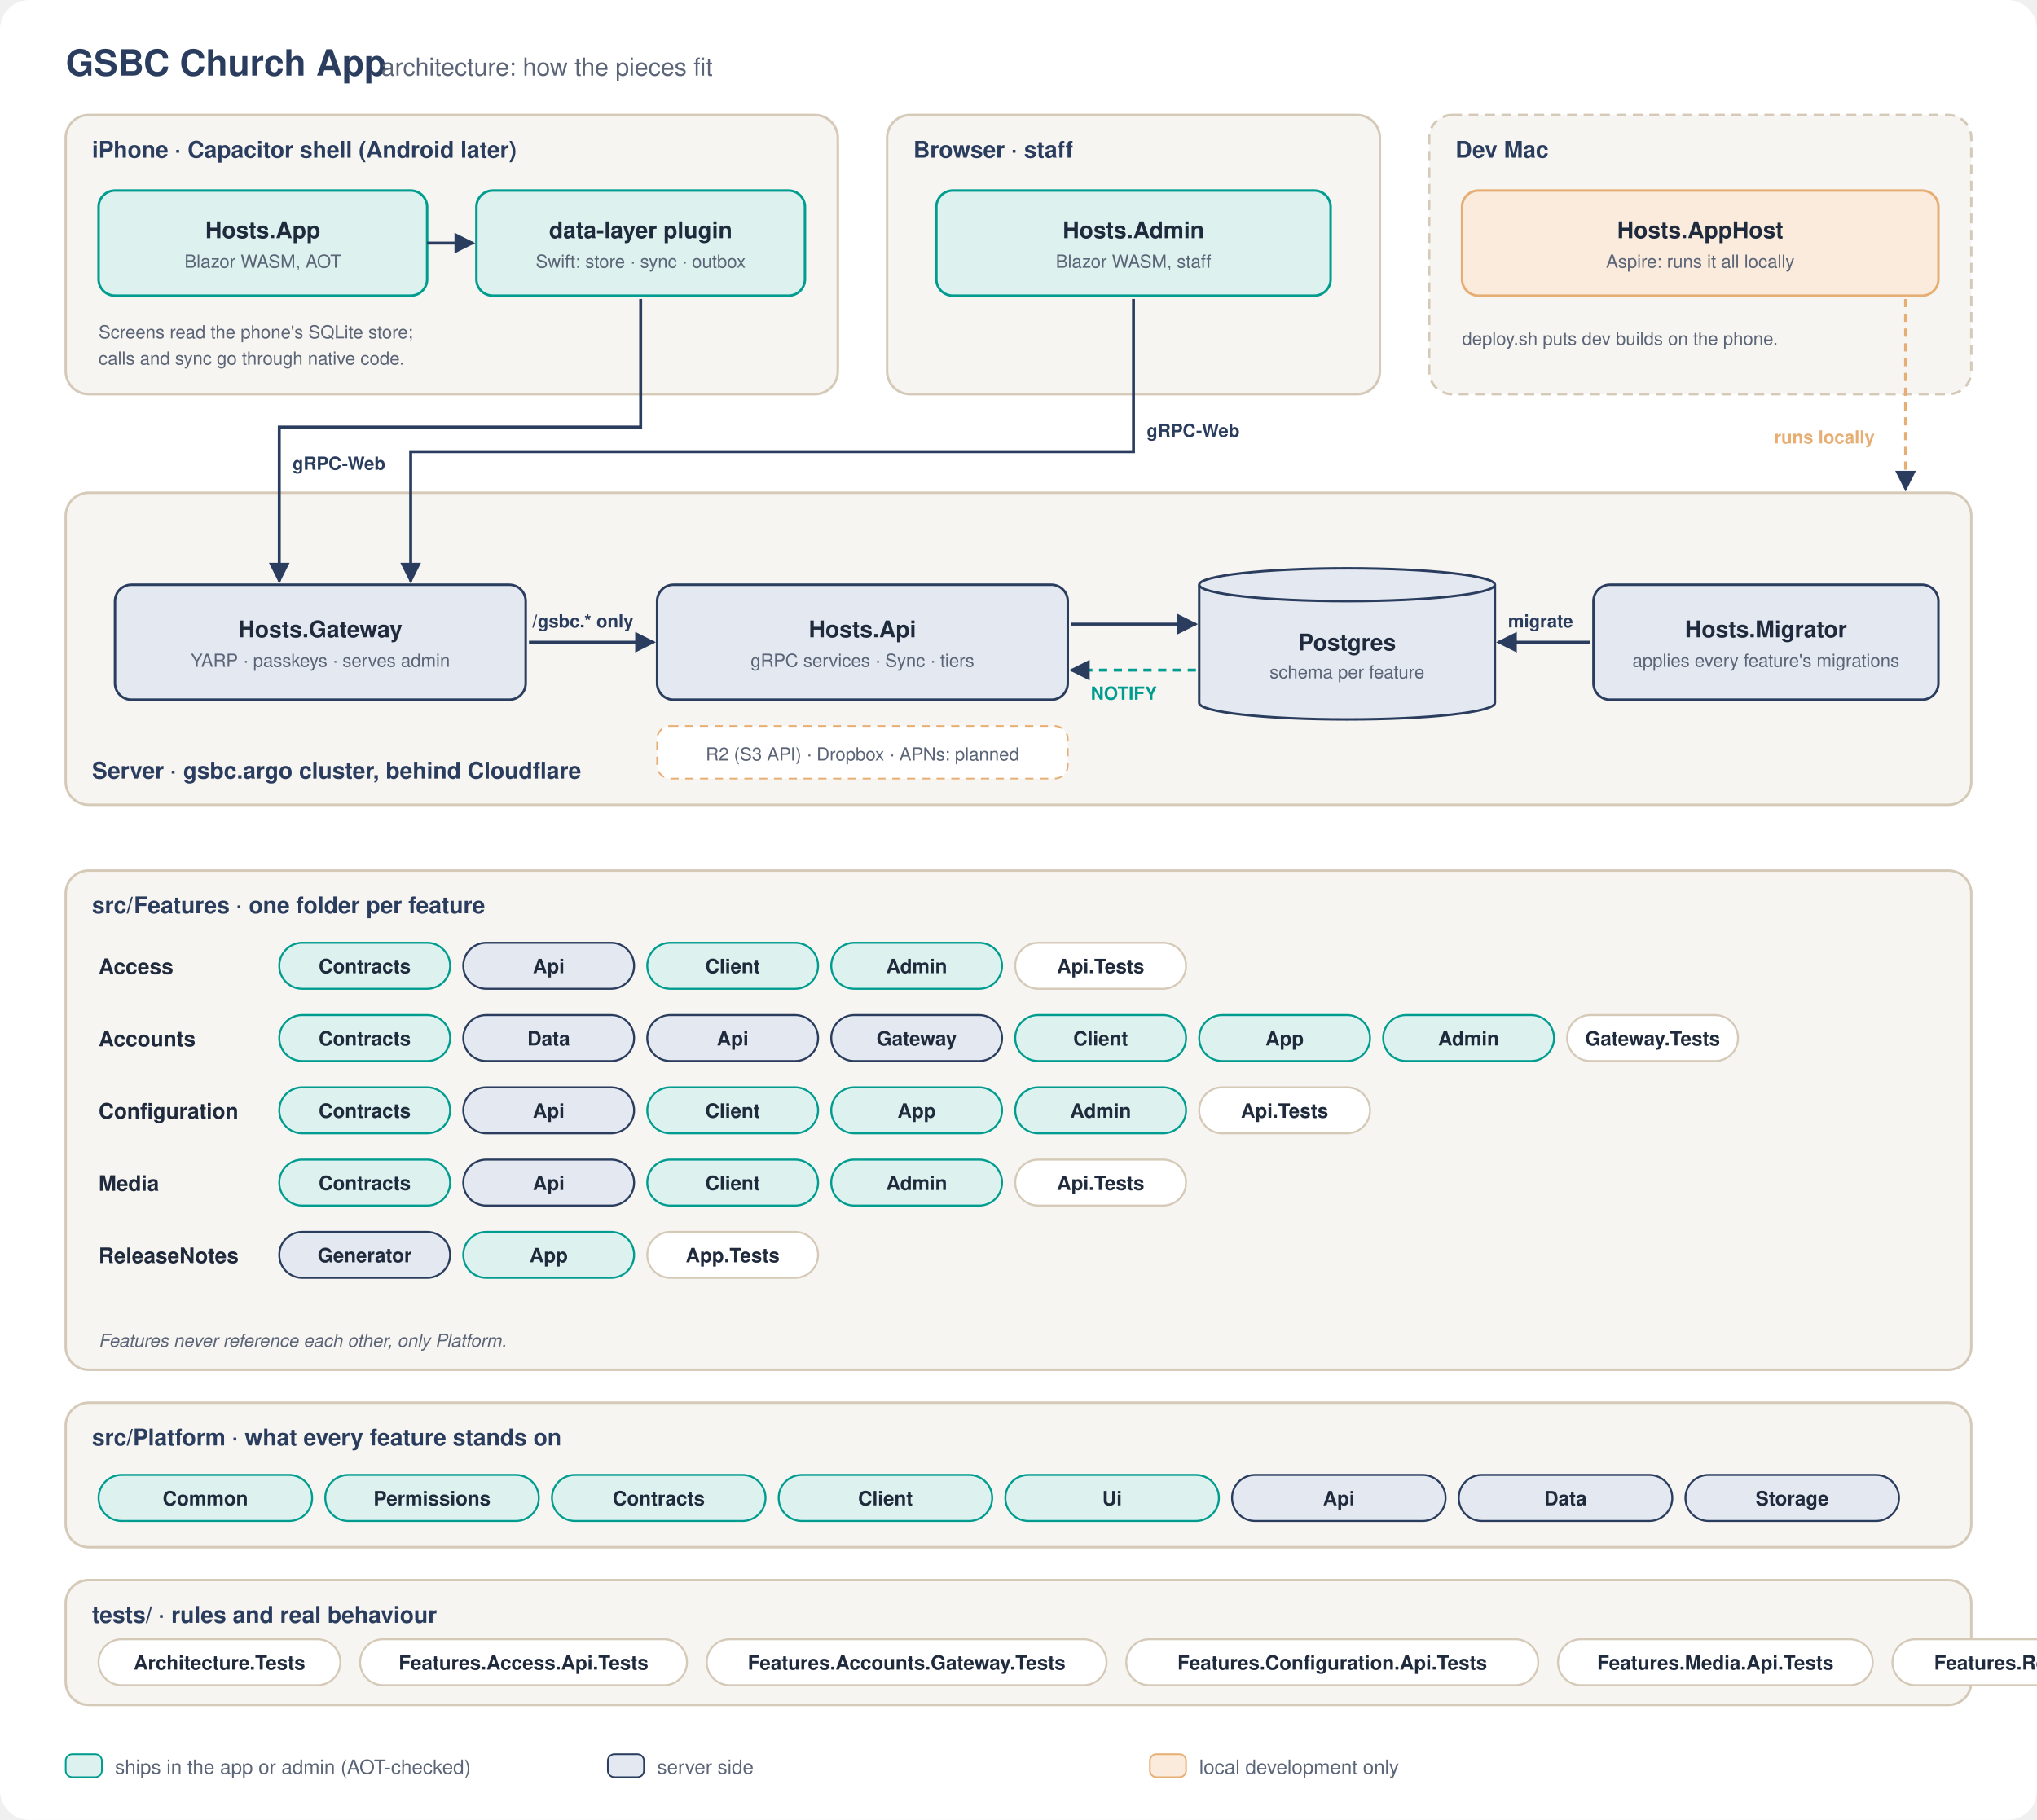
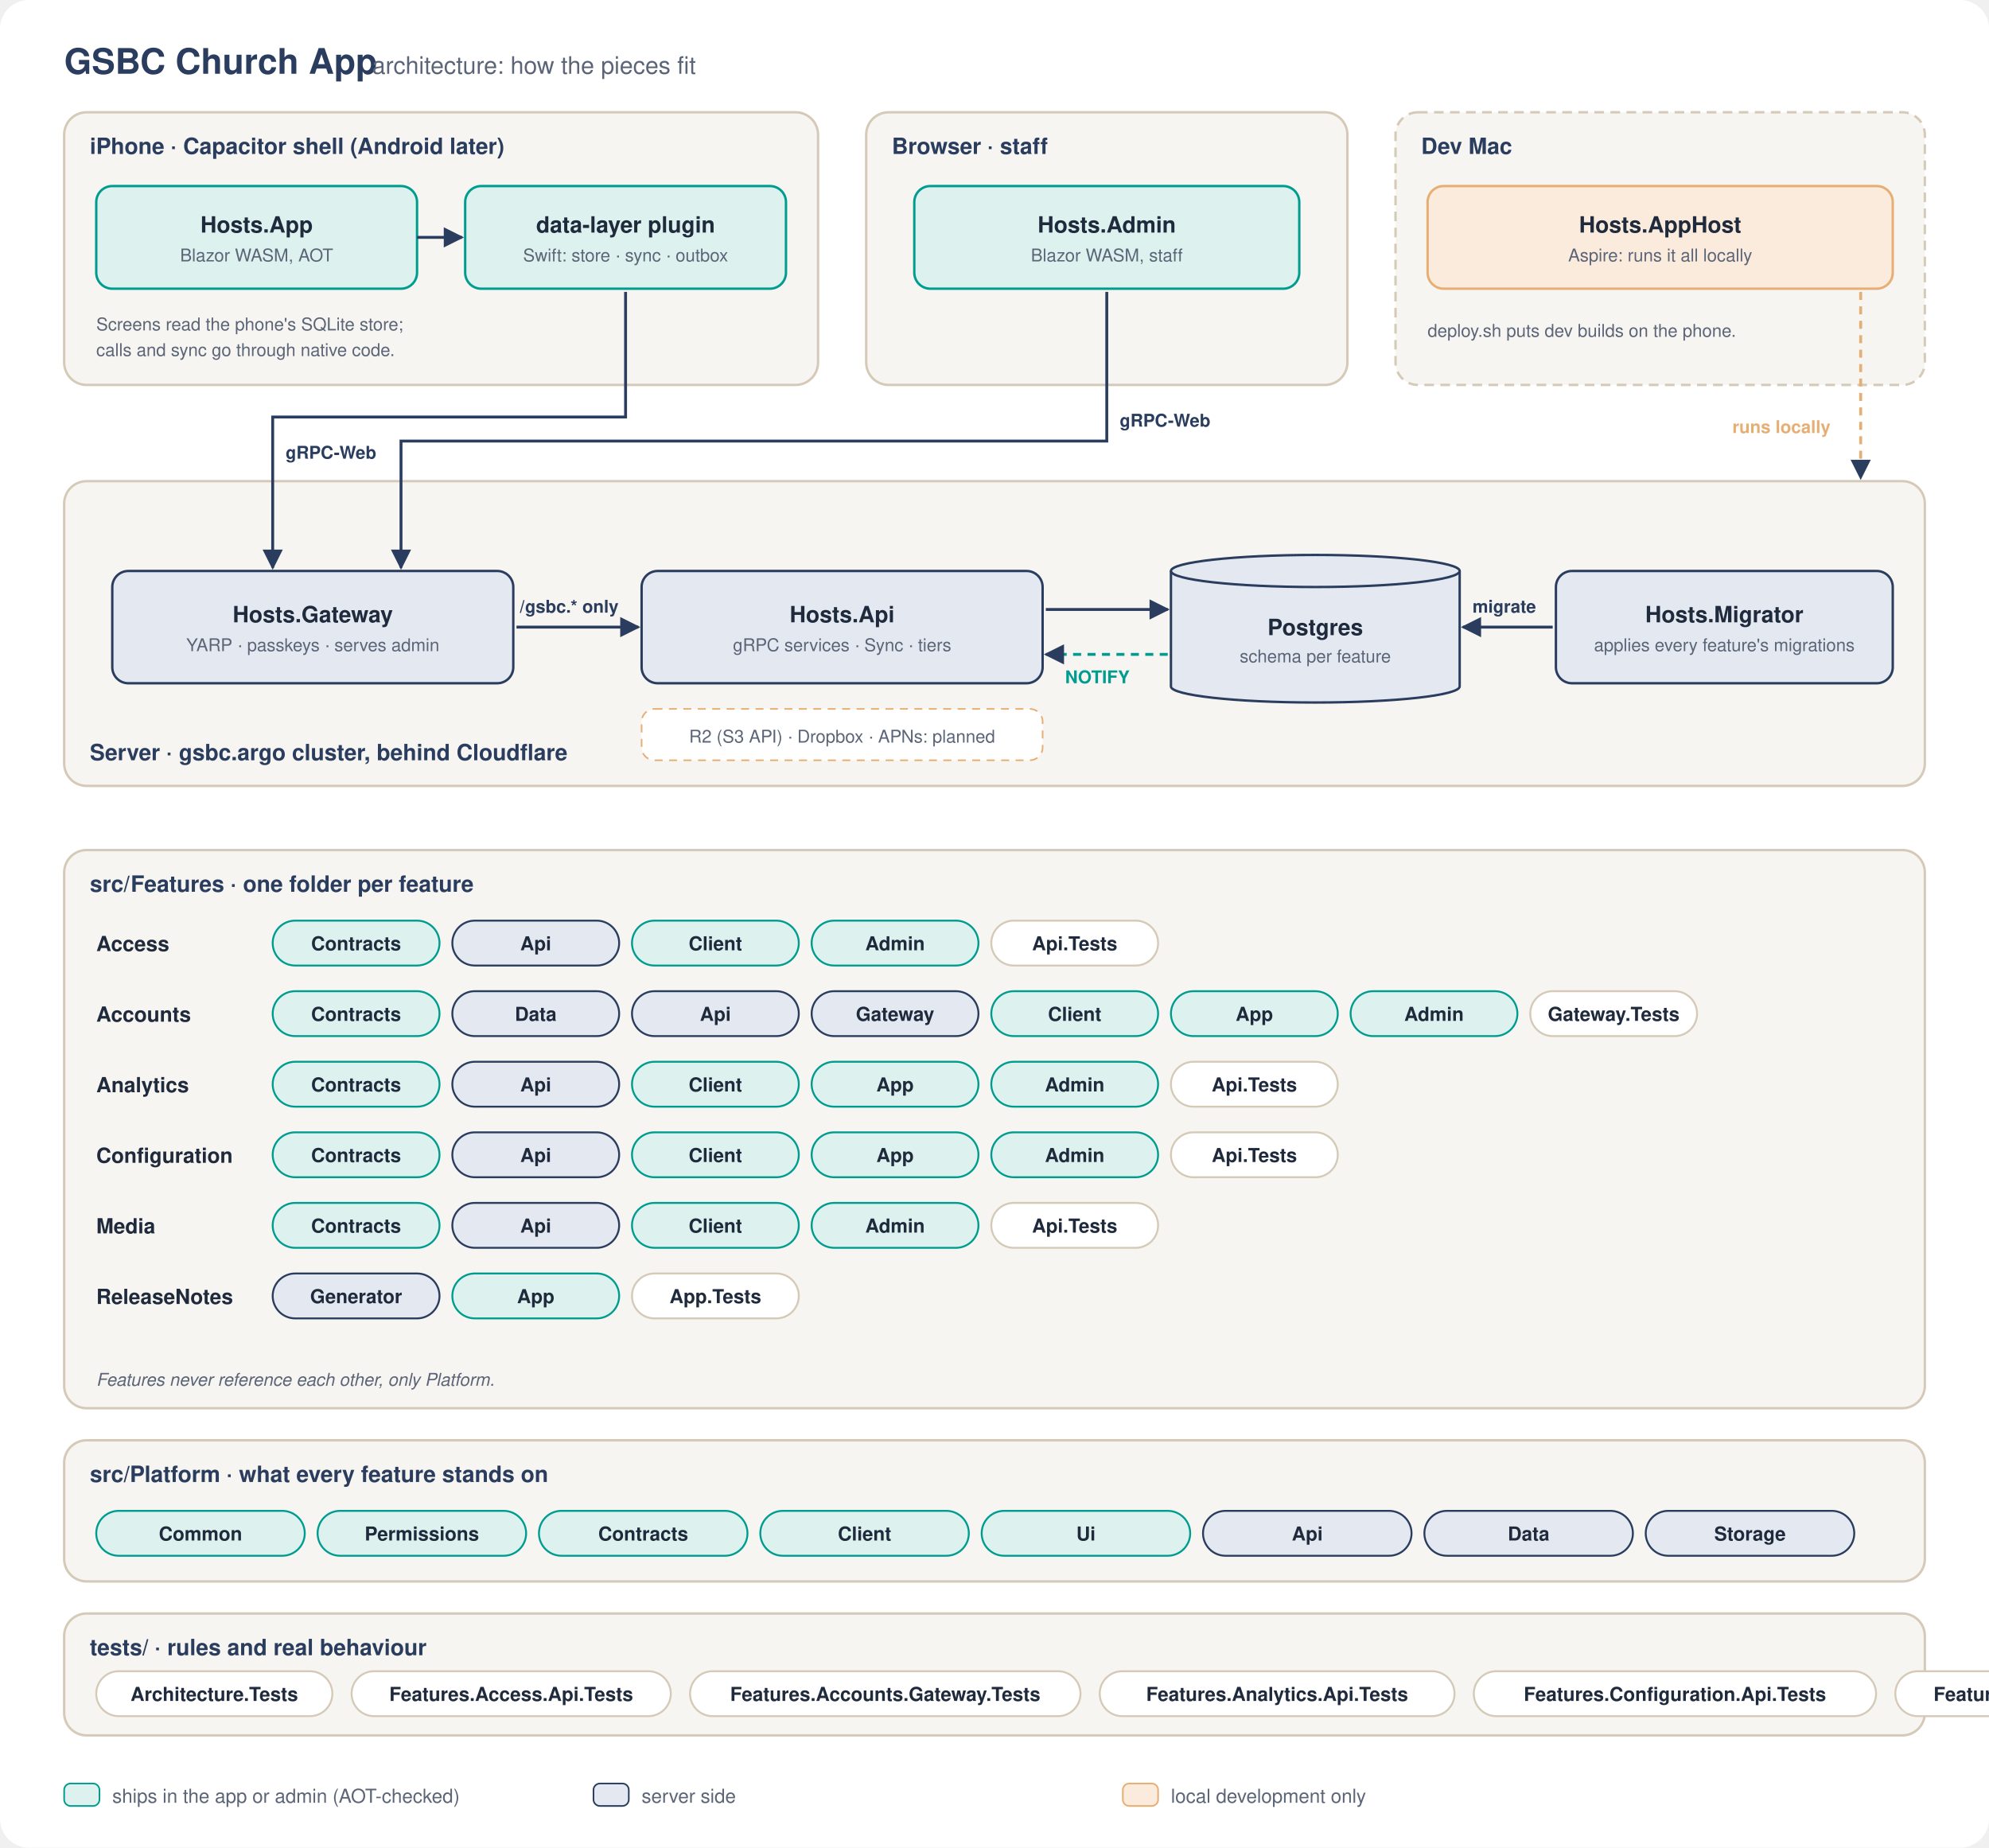
- <svg xmlns="http://www.w3.org/2000/svg" viewBox="0 0 1240 1108" width="1240" height="1108" font-family="Montserrat, -apple-system, 'Segoe UI', Helvetica, Arial, sans-serif" role="img" aria-label="GSBC Church App architecture">
+ <svg xmlns="http://www.w3.org/2000/svg" viewBox="0 0 1240 1152" width="1240" height="1152" font-family="Montserrat, -apple-system, 'Segoe UI', Helvetica, Arial, sans-serif" role="img" aria-label="GSBC Church App architecture">
  <defs>
    <marker id="arrow" viewBox="0 0 10 10" refX="9" refY="5" markerWidth="7" markerHeight="7" orient="auto-start-reverse">
      <path d="M0,0 L10,5 L0,10 z" fill="#2A3D5E" />
    </marker>
  </defs>
-   <rect width="1240" height="1108" rx="18" fill="#FFFFFF" />
+   <rect width="1240" height="1152" rx="18" fill="#FFFFFF" />
  <text x="40" y="46" font-size="22" font-weight="700" fill="#2A3D5E" text-anchor="start">GSBC Church App</text>
  <text x="232" y="46" font-size="15" font-weight="400" fill="#5B6577" text-anchor="start">architecture: how the pieces fit</text>
  <rect x="40" y="70" width="470" height="170" rx="14" fill="#F7F5F1" stroke="#D5C9B7" stroke-width="1.5" />
  <text x="56" y="96" font-size="14" font-weight="700" fill="#2A3D5E" text-anchor="start">iPhone · Capacitor shell (Android later)</text>
  <g data-project="GSBC.ChurchApp.Hosts.App">
    <rect x="60" y="116" width="200" height="64" rx="10" fill="#DDF2EF" stroke="#009C8F" stroke-width="1.5" />
    <text x="160.0" y="145.0" font-size="14" font-weight="700" fill="#1F2A3C" text-anchor="middle">Hosts.App</text>
    <text x="160.0" y="163.0" font-size="11" font-weight="400" fill="#5B6577" text-anchor="middle">Blazor WASM, AOT</text>
  </g>
  <g>
    <rect x="290" y="116" width="200" height="64" rx="10" fill="#DDF2EF" stroke="#009C8F" stroke-width="1.5" />
    <text x="390.0" y="145.0" font-size="14" font-weight="700" fill="#1F2A3C" text-anchor="middle">data-layer plugin</text>
    <text x="390.0" y="163.0" font-size="11" font-weight="400" fill="#5B6577" text-anchor="middle">Swift: store · sync · outbox</text>
  </g>
  <path d="M260,148 L288,148" fill="none" stroke="#2A3D5E" stroke-width="1.8" marker-end="url(#arrow)" />
  <text x="60" y="206" font-size="11" font-weight="400" fill="#5B6577" text-anchor="start">Screens read the phone's SQLite store;</text>
  <text x="60" y="222" font-size="11" font-weight="400" fill="#5B6577" text-anchor="start">calls and sync go through native code.</text>
  <rect x="540" y="70" width="300" height="170" rx="14" fill="#F7F5F1" stroke="#D5C9B7" stroke-width="1.5" />
  <text x="556" y="96" font-size="14" font-weight="700" fill="#2A3D5E" text-anchor="start">Browser · staff</text>
  <g data-project="GSBC.ChurchApp.Hosts.Admin">
    <rect x="570" y="116" width="240" height="64" rx="10" fill="#DDF2EF" stroke="#009C8F" stroke-width="1.5" />
    <text x="690.0" y="145.0" font-size="14" font-weight="700" fill="#1F2A3C" text-anchor="middle">Hosts.Admin</text>
    <text x="690.0" y="163.0" font-size="11" font-weight="400" fill="#5B6577" text-anchor="middle">Blazor WASM, staff</text>
  </g>
  <rect x="870" y="70" width="330" height="170" rx="14" fill="#F7F5F1" stroke="#D5C9B7" stroke-width="1.5" stroke-dasharray="6 4" />
  <text x="886" y="96" font-size="14" font-weight="700" fill="#2A3D5E" text-anchor="start">Dev Mac</text>
  <g data-project="GSBC.ChurchApp.Hosts.AppHost">
    <rect x="890" y="116" width="290" height="64" rx="10" fill="#FBEBDD" stroke="#E7AE74" stroke-width="1.5" />
    <text x="1035.0" y="145.0" font-size="14" font-weight="700" fill="#1F2A3C" text-anchor="middle">Hosts.AppHost</text>
    <text x="1035.0" y="163.0" font-size="11" font-weight="400" fill="#5B6577" text-anchor="middle">Aspire: runs it all locally</text>
  </g>
  <text x="890" y="210" font-size="11" font-weight="400" fill="#5B6577" text-anchor="start">deploy.sh puts dev builds on the phone.</text>
  <rect x="40" y="300" width="1160" height="190" rx="14" fill="#F7F5F1" stroke="#D5C9B7" stroke-width="1.5" />
  <text x="56" y="474" font-size="14" font-weight="700" fill="#2A3D5E" text-anchor="start">Server · gsbc.argo cluster, behind Cloudflare</text>
  <g data-project="GSBC.ChurchApp.Hosts.Gateway">
    <rect x="70" y="356" width="250" height="70" rx="10" fill="#E4E9F1" stroke="#2A3D5E" stroke-width="1.5" />
    <text x="195.0" y="388.0" font-size="14" font-weight="700" fill="#1F2A3C" text-anchor="middle">Hosts.Gateway</text>
    <text x="195.0" y="406.0" font-size="11" font-weight="400" fill="#5B6577" text-anchor="middle">YARP · passkeys · serves admin</text>
  </g>
  <g data-project="GSBC.ChurchApp.Hosts.Api">
    <rect x="400" y="356" width="250" height="70" rx="10" fill="#E4E9F1" stroke="#2A3D5E" stroke-width="1.5" />
    <text x="525.0" y="388.0" font-size="14" font-weight="700" fill="#1F2A3C" text-anchor="middle">Hosts.Api</text>
    <text x="525.0" y="406.0" font-size="11" font-weight="400" fill="#5B6577" text-anchor="middle">gRPC services · Sync · tiers</text>
  </g>
  <path d="M730,356 a90.0,10 0 0,1 180,0 v72 a90.0,10 0 0,1 -180,0 z" fill="#E4E9F1" stroke="#2A3D5E" stroke-width="1.5" />
  <path d="M730,356 a90.0,10 0 0,0 180,0" fill="none" stroke="#2A3D5E" stroke-width="1.5" />
  <text x="820.0" y="396.0" font-size="14" font-weight="700" fill="#1F2A3C" text-anchor="middle">Postgres</text>
  <text x="820.0" y="413.0" font-size="11" font-weight="400" fill="#5B6577" text-anchor="middle">schema per feature</text>
  <g data-project="GSBC.ChurchApp.Hosts.Migrator">
    <rect x="970" y="356" width="210" height="70" rx="10" fill="#E4E9F1" stroke="#2A3D5E" stroke-width="1.5" />
    <text x="1075.0" y="388.0" font-size="14" font-weight="700" fill="#1F2A3C" text-anchor="middle">Hosts.Migrator</text>
    <text x="1075.0" y="406.0" font-size="11" font-weight="400" fill="#5B6577" text-anchor="middle">applies every feature's migrations</text>
  </g>
  <rect x="400" y="442" width="250" height="32" rx="8" fill="#FFFFFF" stroke="#E7AE74" stroke-dasharray="5 4" />
  <text x="525" y="463" font-size="11" font-weight="400" fill="#5B6577" text-anchor="middle">R2 (S3 API) · Dropbox · APNs: planned</text>
  <path d="M390,182 L390,260 L170,260 L170,354" fill="none" stroke="#2A3D5E" stroke-width="1.8" marker-end="url(#arrow)" />
  <text x="178" y="286" font-size="11" font-weight="600" fill="#2A3D5E" text-anchor="start">gRPC-Web</text>
  <path d="M690,182 L690,275 L250,275 L250,354" fill="none" stroke="#2A3D5E" stroke-width="1.8" marker-end="url(#arrow)" />
  <text x="698" y="266" font-size="11" font-weight="600" fill="#2A3D5E" text-anchor="start">gRPC-Web</text>
  <path d="M322,391 L398,391" fill="none" stroke="#2A3D5E" stroke-width="1.8" marker-end="url(#arrow)" />
  <text x="324" y="382" font-size="11" font-weight="600" fill="#2A3D5E" text-anchor="start">/gsbc.* only</text>
  <path d="M652,380 L728,380" fill="none" stroke="#2A3D5E" stroke-width="1.8" marker-end="url(#arrow)" />
  <path d="M728,408 L652,408" fill="none" stroke="#009C8F" stroke-width="1.8" stroke-dasharray="5 4" marker-end="url(#arrow)" />
  <text x="664" y="426" font-size="11" font-weight="600" fill="#009C8F" text-anchor="start">NOTIFY</text>
  <path d="M968,391 L912,391" fill="none" stroke="#2A3D5E" stroke-width="1.8" marker-end="url(#arrow)" />
  <text x="918" y="382" font-size="11" font-weight="600" fill="#2A3D5E" text-anchor="start">migrate</text>
  <path d="M1160,182 L1160,298" fill="none" stroke="#E7AE74" stroke-width="1.8" stroke-dasharray="5 4" marker-end="url(#arrow)" />
  <text x="1080" y="270" font-size="11" font-weight="600" fill="#E7AE74" text-anchor="start">runs locally</text>
-   <rect x="40" y="530" width="1160" height="304" rx="14" fill="#F7F5F1" stroke="#D5C9B7" stroke-width="1.5" />
+   <rect x="40" y="530" width="1160" height="348" rx="14" fill="#F7F5F1" stroke="#D5C9B7" stroke-width="1.5" />
  <text x="56" y="556" font-size="14" font-weight="700" fill="#2A3D5E" text-anchor="start">src/Features · one folder per feature</text>
  <text x="60" y="593" font-size="13" font-weight="700" fill="#1F2A3C" text-anchor="start">Access</text>
  <g data-project="GSBC.ChurchApp.Features.Access.Contracts">
    <rect x="170" y="574" width="104" height="28" rx="14" fill="#DDF2EF" stroke="#009C8F" stroke-width="1.2" />
    <text x="222.0" y="592.5" font-size="12" font-weight="600" fill="#1F2A3C" text-anchor="middle">Contracts</text>
  </g>
  <g data-project="GSBC.ChurchApp.Features.Access.Api">
    <rect x="282" y="574" width="104" height="28" rx="14" fill="#E4E9F1" stroke="#2A3D5E" stroke-width="1.2" />
    <text x="334.0" y="592.5" font-size="12" font-weight="600" fill="#1F2A3C" text-anchor="middle">Api</text>
  </g>
  <g data-project="GSBC.ChurchApp.Features.Access.Client">
    <rect x="394" y="574" width="104" height="28" rx="14" fill="#DDF2EF" stroke="#009C8F" stroke-width="1.2" />
    <text x="446.0" y="592.5" font-size="12" font-weight="600" fill="#1F2A3C" text-anchor="middle">Client</text>
  </g>
  <g data-project="GSBC.ChurchApp.Features.Access.Admin">
    <rect x="506" y="574" width="104" height="28" rx="14" fill="#DDF2EF" stroke="#009C8F" stroke-width="1.2" />
    <text x="558.0" y="592.5" font-size="12" font-weight="600" fill="#1F2A3C" text-anchor="middle">Admin</text>
  </g>
  <g data-project="GSBC.ChurchApp.Features.Access.Api.Tests">
    <rect x="618" y="574" width="104" height="28" rx="14" fill="#FFFFFF" stroke="#D5C9B7" stroke-width="1.2" />
    <text x="670.0" y="592.5" font-size="12" font-weight="600" fill="#1F2A3C" text-anchor="middle">Api.Tests</text>
  </g>
  <text x="60" y="637" font-size="13" font-weight="700" fill="#1F2A3C" text-anchor="start">Accounts</text>
  <g data-project="GSBC.ChurchApp.Features.Accounts.Contracts">
    <rect x="170" y="618" width="104" height="28" rx="14" fill="#DDF2EF" stroke="#009C8F" stroke-width="1.2" />
    <text x="222.0" y="636.5" font-size="12" font-weight="600" fill="#1F2A3C" text-anchor="middle">Contracts</text>
  </g>
  <g data-project="GSBC.ChurchApp.Features.Accounts.Data">
    <rect x="282" y="618" width="104" height="28" rx="14" fill="#E4E9F1" stroke="#2A3D5E" stroke-width="1.2" />
    <text x="334.0" y="636.5" font-size="12" font-weight="600" fill="#1F2A3C" text-anchor="middle">Data</text>
  </g>
  <g data-project="GSBC.ChurchApp.Features.Accounts.Api">
    <rect x="394" y="618" width="104" height="28" rx="14" fill="#E4E9F1" stroke="#2A3D5E" stroke-width="1.2" />
    <text x="446.0" y="636.5" font-size="12" font-weight="600" fill="#1F2A3C" text-anchor="middle">Api</text>
  </g>
  <g data-project="GSBC.ChurchApp.Features.Accounts.Gateway">
    <rect x="506" y="618" width="104" height="28" rx="14" fill="#E4E9F1" stroke="#2A3D5E" stroke-width="1.2" />
    <text x="558.0" y="636.5" font-size="12" font-weight="600" fill="#1F2A3C" text-anchor="middle">Gateway</text>
  </g>
  <g data-project="GSBC.ChurchApp.Features.Accounts.Client">
    <rect x="618" y="618" width="104" height="28" rx="14" fill="#DDF2EF" stroke="#009C8F" stroke-width="1.2" />
    <text x="670.0" y="636.5" font-size="12" font-weight="600" fill="#1F2A3C" text-anchor="middle">Client</text>
  </g>
  <g data-project="GSBC.ChurchApp.Features.Accounts.App">
    <rect x="730" y="618" width="104" height="28" rx="14" fill="#DDF2EF" stroke="#009C8F" stroke-width="1.2" />
    <text x="782.0" y="636.5" font-size="12" font-weight="600" fill="#1F2A3C" text-anchor="middle">App</text>
  </g>
  <g data-project="GSBC.ChurchApp.Features.Accounts.Admin">
    <rect x="842" y="618" width="104" height="28" rx="14" fill="#DDF2EF" stroke="#009C8F" stroke-width="1.2" />
    <text x="894.0" y="636.5" font-size="12" font-weight="600" fill="#1F2A3C" text-anchor="middle">Admin</text>
  </g>
  <g data-project="GSBC.ChurchApp.Features.Accounts.Gateway.Tests">
    <rect x="954" y="618" width="104" height="28" rx="14" fill="#FFFFFF" stroke="#D5C9B7" stroke-width="1.2" />
    <text x="1006.0" y="636.5" font-size="12" font-weight="600" fill="#1F2A3C" text-anchor="middle">Gateway.Tests</text>
  </g>
-   <text x="60" y="681" font-size="13" font-weight="700" fill="#1F2A3C" text-anchor="start">Configuration</text>
-   <g data-project="GSBC.ChurchApp.Features.Configuration.Contracts">
+   <text x="60" y="681" font-size="13" font-weight="700" fill="#1F2A3C" text-anchor="start">Analytics</text>
+   <g data-project="GSBC.ChurchApp.Features.Analytics.Contracts">
    <rect x="170" y="662" width="104" height="28" rx="14" fill="#DDF2EF" stroke="#009C8F" stroke-width="1.2" />
    <text x="222.0" y="680.5" font-size="12" font-weight="600" fill="#1F2A3C" text-anchor="middle">Contracts</text>
  </g>
-   <g data-project="GSBC.ChurchApp.Features.Configuration.Api">
+   <g data-project="GSBC.ChurchApp.Features.Analytics.Api">
    <rect x="282" y="662" width="104" height="28" rx="14" fill="#E4E9F1" stroke="#2A3D5E" stroke-width="1.2" />
    <text x="334.0" y="680.5" font-size="12" font-weight="600" fill="#1F2A3C" text-anchor="middle">Api</text>
  </g>
-   <g data-project="GSBC.ChurchApp.Features.Configuration.Client">
+   <g data-project="GSBC.ChurchApp.Features.Analytics.Client">
    <rect x="394" y="662" width="104" height="28" rx="14" fill="#DDF2EF" stroke="#009C8F" stroke-width="1.2" />
    <text x="446.0" y="680.5" font-size="12" font-weight="600" fill="#1F2A3C" text-anchor="middle">Client</text>
  </g>
-   <g data-project="GSBC.ChurchApp.Features.Configuration.App">
+   <g data-project="GSBC.ChurchApp.Features.Analytics.App">
    <rect x="506" y="662" width="104" height="28" rx="14" fill="#DDF2EF" stroke="#009C8F" stroke-width="1.2" />
    <text x="558.0" y="680.5" font-size="12" font-weight="600" fill="#1F2A3C" text-anchor="middle">App</text>
  </g>
-   <g data-project="GSBC.ChurchApp.Features.Configuration.Admin">
+   <g data-project="GSBC.ChurchApp.Features.Analytics.Admin">
    <rect x="618" y="662" width="104" height="28" rx="14" fill="#DDF2EF" stroke="#009C8F" stroke-width="1.2" />
    <text x="670.0" y="680.5" font-size="12" font-weight="600" fill="#1F2A3C" text-anchor="middle">Admin</text>
  </g>
-   <g data-project="GSBC.ChurchApp.Features.Configuration.Api.Tests">
+   <g data-project="GSBC.ChurchApp.Features.Analytics.Api.Tests">
    <rect x="730" y="662" width="104" height="28" rx="14" fill="#FFFFFF" stroke="#D5C9B7" stroke-width="1.2" />
    <text x="782.0" y="680.5" font-size="12" font-weight="600" fill="#1F2A3C" text-anchor="middle">Api.Tests</text>
  </g>
-   <text x="60" y="725" font-size="13" font-weight="700" fill="#1F2A3C" text-anchor="start">Media</text>
-   <g data-project="GSBC.ChurchApp.Features.Media.Contracts">
+   <text x="60" y="725" font-size="13" font-weight="700" fill="#1F2A3C" text-anchor="start">Configuration</text>
+   <g data-project="GSBC.ChurchApp.Features.Configuration.Contracts">
    <rect x="170" y="706" width="104" height="28" rx="14" fill="#DDF2EF" stroke="#009C8F" stroke-width="1.2" />
    <text x="222.0" y="724.5" font-size="12" font-weight="600" fill="#1F2A3C" text-anchor="middle">Contracts</text>
  </g>
-   <g data-project="GSBC.ChurchApp.Features.Media.Api">
+   <g data-project="GSBC.ChurchApp.Features.Configuration.Api">
    <rect x="282" y="706" width="104" height="28" rx="14" fill="#E4E9F1" stroke="#2A3D5E" stroke-width="1.2" />
    <text x="334.0" y="724.5" font-size="12" font-weight="600" fill="#1F2A3C" text-anchor="middle">Api</text>
  </g>
-   <g data-project="GSBC.ChurchApp.Features.Media.Client">
+   <g data-project="GSBC.ChurchApp.Features.Configuration.Client">
    <rect x="394" y="706" width="104" height="28" rx="14" fill="#DDF2EF" stroke="#009C8F" stroke-width="1.2" />
    <text x="446.0" y="724.5" font-size="12" font-weight="600" fill="#1F2A3C" text-anchor="middle">Client</text>
  </g>
+   <g data-project="GSBC.ChurchApp.Features.Configuration.App">
+     <rect x="506" y="706" width="104" height="28" rx="14" fill="#DDF2EF" stroke="#009C8F" stroke-width="1.2" />
+     <text x="558.0" y="724.5" font-size="12" font-weight="600" fill="#1F2A3C" text-anchor="middle">App</text>
+   </g>
+   <g data-project="GSBC.ChurchApp.Features.Configuration.Admin">
+     <rect x="618" y="706" width="104" height="28" rx="14" fill="#DDF2EF" stroke="#009C8F" stroke-width="1.2" />
+     <text x="670.0" y="724.5" font-size="12" font-weight="600" fill="#1F2A3C" text-anchor="middle">Admin</text>
+   </g>
+   <g data-project="GSBC.ChurchApp.Features.Configuration.Api.Tests">
+     <rect x="730" y="706" width="104" height="28" rx="14" fill="#FFFFFF" stroke="#D5C9B7" stroke-width="1.2" />
+     <text x="782.0" y="724.5" font-size="12" font-weight="600" fill="#1F2A3C" text-anchor="middle">Api.Tests</text>
+   </g>
+   <text x="60" y="769" font-size="13" font-weight="700" fill="#1F2A3C" text-anchor="start">Media</text>
+   <g data-project="GSBC.ChurchApp.Features.Media.Contracts">
+     <rect x="170" y="750" width="104" height="28" rx="14" fill="#DDF2EF" stroke="#009C8F" stroke-width="1.2" />
+     <text x="222.0" y="768.5" font-size="12" font-weight="600" fill="#1F2A3C" text-anchor="middle">Contracts</text>
+   </g>
+   <g data-project="GSBC.ChurchApp.Features.Media.Api">
+     <rect x="282" y="750" width="104" height="28" rx="14" fill="#E4E9F1" stroke="#2A3D5E" stroke-width="1.2" />
+     <text x="334.0" y="768.5" font-size="12" font-weight="600" fill="#1F2A3C" text-anchor="middle">Api</text>
+   </g>
+   <g data-project="GSBC.ChurchApp.Features.Media.Client">
+     <rect x="394" y="750" width="104" height="28" rx="14" fill="#DDF2EF" stroke="#009C8F" stroke-width="1.2" />
+     <text x="446.0" y="768.5" font-size="12" font-weight="600" fill="#1F2A3C" text-anchor="middle">Client</text>
+   </g>
  <g data-project="GSBC.ChurchApp.Features.Media.Admin">
-     <rect x="506" y="706" width="104" height="28" rx="14" fill="#DDF2EF" stroke="#009C8F" stroke-width="1.2" />
-     <text x="558.0" y="724.5" font-size="12" font-weight="600" fill="#1F2A3C" text-anchor="middle">Admin</text>
+     <rect x="506" y="750" width="104" height="28" rx="14" fill="#DDF2EF" stroke="#009C8F" stroke-width="1.2" />
+     <text x="558.0" y="768.5" font-size="12" font-weight="600" fill="#1F2A3C" text-anchor="middle">Admin</text>
  </g>
  <g data-project="GSBC.ChurchApp.Features.Media.Api.Tests">
-     <rect x="618" y="706" width="104" height="28" rx="14" fill="#FFFFFF" stroke="#D5C9B7" stroke-width="1.2" />
-     <text x="670.0" y="724.5" font-size="12" font-weight="600" fill="#1F2A3C" text-anchor="middle">Api.Tests</text>
-   </g>
-   <text x="60" y="769" font-size="13" font-weight="700" fill="#1F2A3C" text-anchor="start">ReleaseNotes</text>
+     <rect x="618" y="750" width="104" height="28" rx="14" fill="#FFFFFF" stroke="#D5C9B7" stroke-width="1.2" />
+     <text x="670.0" y="768.5" font-size="12" font-weight="600" fill="#1F2A3C" text-anchor="middle">Api.Tests</text>
+   </g>
+   <text x="60" y="813" font-size="13" font-weight="700" fill="#1F2A3C" text-anchor="start">ReleaseNotes</text>
  <g data-project="GSBC.ChurchApp.Features.ReleaseNotes.Generator">
-     <rect x="170" y="750" width="104" height="28" rx="14" fill="#E4E9F1" stroke="#2A3D5E" stroke-width="1.2" />
-     <text x="222.0" y="768.5" font-size="12" font-weight="600" fill="#1F2A3C" text-anchor="middle">Generator</text>
+     <rect x="170" y="794" width="104" height="28" rx="14" fill="#E4E9F1" stroke="#2A3D5E" stroke-width="1.2" />
+     <text x="222.0" y="812.5" font-size="12" font-weight="600" fill="#1F2A3C" text-anchor="middle">Generator</text>
  </g>
  <g data-project="GSBC.ChurchApp.Features.ReleaseNotes.App">
-     <rect x="282" y="750" width="104" height="28" rx="14" fill="#DDF2EF" stroke="#009C8F" stroke-width="1.2" />
-     <text x="334.0" y="768.5" font-size="12" font-weight="600" fill="#1F2A3C" text-anchor="middle">App</text>
+     <rect x="282" y="794" width="104" height="28" rx="14" fill="#DDF2EF" stroke="#009C8F" stroke-width="1.2" />
+     <text x="334.0" y="812.5" font-size="12" font-weight="600" fill="#1F2A3C" text-anchor="middle">App</text>
  </g>
  <g data-project="GSBC.ChurchApp.Features.ReleaseNotes.App.Tests">
-     <rect x="394" y="750" width="104" height="28" rx="14" fill="#FFFFFF" stroke="#D5C9B7" stroke-width="1.2" />
-     <text x="446.0" y="768.5" font-size="12" font-weight="600" fill="#1F2A3C" text-anchor="middle">App.Tests</text>
-   </g>
-   <text x="60" y="820" font-size="11" font-weight="400" fill="#5B6577" text-anchor="start" font-style="italic">Features never reference each other, only Platform.</text>
-   <rect x="40" y="854" width="1160" height="88" rx="14" fill="#F7F5F1" stroke="#D5C9B7" stroke-width="1.5" />
-   <text x="56" y="880" font-size="14" font-weight="700" fill="#2A3D5E" text-anchor="start">src/Platform · what every feature stands on</text>
+     <rect x="394" y="794" width="104" height="28" rx="14" fill="#FFFFFF" stroke="#D5C9B7" stroke-width="1.2" />
+     <text x="446.0" y="812.5" font-size="12" font-weight="600" fill="#1F2A3C" text-anchor="middle">App.Tests</text>
+   </g>
+   <text x="60" y="864" font-size="11" font-weight="400" fill="#5B6577" text-anchor="start" font-style="italic">Features never reference each other, only Platform.</text>
+   <rect x="40" y="898" width="1160" height="88" rx="14" fill="#F7F5F1" stroke="#D5C9B7" stroke-width="1.5" />
+   <text x="56" y="924" font-size="14" font-weight="700" fill="#2A3D5E" text-anchor="start">src/Platform · what every feature stands on</text>
  <g data-project="GSBC.ChurchApp.Platform.Common">
-     <rect x="60" y="898" width="130" height="28" rx="14" fill="#DDF2EF" stroke="#009C8F" stroke-width="1.2" />
-     <text x="125.0" y="916.5" font-size="12" font-weight="600" fill="#1F2A3C" text-anchor="middle">Common</text>
+     <rect x="60" y="942" width="130" height="28" rx="14" fill="#DDF2EF" stroke="#009C8F" stroke-width="1.2" />
+     <text x="125.0" y="960.5" font-size="12" font-weight="600" fill="#1F2A3C" text-anchor="middle">Common</text>
  </g>
  <g data-project="GSBC.ChurchApp.Platform.Permissions">
-     <rect x="198" y="898" width="130" height="28" rx="14" fill="#DDF2EF" stroke="#009C8F" stroke-width="1.2" />
-     <text x="263.0" y="916.5" font-size="12" font-weight="600" fill="#1F2A3C" text-anchor="middle">Permissions</text>
+     <rect x="198" y="942" width="130" height="28" rx="14" fill="#DDF2EF" stroke="#009C8F" stroke-width="1.2" />
+     <text x="263.0" y="960.5" font-size="12" font-weight="600" fill="#1F2A3C" text-anchor="middle">Permissions</text>
  </g>
  <g data-project="GSBC.ChurchApp.Platform.Contracts">
-     <rect x="336" y="898" width="130" height="28" rx="14" fill="#DDF2EF" stroke="#009C8F" stroke-width="1.2" />
-     <text x="401.0" y="916.5" font-size="12" font-weight="600" fill="#1F2A3C" text-anchor="middle">Contracts</text>
+     <rect x="336" y="942" width="130" height="28" rx="14" fill="#DDF2EF" stroke="#009C8F" stroke-width="1.2" />
+     <text x="401.0" y="960.5" font-size="12" font-weight="600" fill="#1F2A3C" text-anchor="middle">Contracts</text>
  </g>
  <g data-project="GSBC.ChurchApp.Platform.Client">
-     <rect x="474" y="898" width="130" height="28" rx="14" fill="#DDF2EF" stroke="#009C8F" stroke-width="1.2" />
-     <text x="539.0" y="916.5" font-size="12" font-weight="600" fill="#1F2A3C" text-anchor="middle">Client</text>
+     <rect x="474" y="942" width="130" height="28" rx="14" fill="#DDF2EF" stroke="#009C8F" stroke-width="1.2" />
+     <text x="539.0" y="960.5" font-size="12" font-weight="600" fill="#1F2A3C" text-anchor="middle">Client</text>
  </g>
  <g data-project="GSBC.ChurchApp.Platform.Ui">
-     <rect x="612" y="898" width="130" height="28" rx="14" fill="#DDF2EF" stroke="#009C8F" stroke-width="1.2" />
-     <text x="677.0" y="916.5" font-size="12" font-weight="600" fill="#1F2A3C" text-anchor="middle">Ui</text>
+     <rect x="612" y="942" width="130" height="28" rx="14" fill="#DDF2EF" stroke="#009C8F" stroke-width="1.2" />
+     <text x="677.0" y="960.5" font-size="12" font-weight="600" fill="#1F2A3C" text-anchor="middle">Ui</text>
  </g>
  <g data-project="GSBC.ChurchApp.Platform.Api">
-     <rect x="750" y="898" width="130" height="28" rx="14" fill="#E4E9F1" stroke="#2A3D5E" stroke-width="1.2" />
-     <text x="815.0" y="916.5" font-size="12" font-weight="600" fill="#1F2A3C" text-anchor="middle">Api</text>
+     <rect x="750" y="942" width="130" height="28" rx="14" fill="#E4E9F1" stroke="#2A3D5E" stroke-width="1.2" />
+     <text x="815.0" y="960.5" font-size="12" font-weight="600" fill="#1F2A3C" text-anchor="middle">Api</text>
  </g>
  <g data-project="GSBC.ChurchApp.Platform.Data">
-     <rect x="888" y="898" width="130" height="28" rx="14" fill="#E4E9F1" stroke="#2A3D5E" stroke-width="1.2" />
-     <text x="953.0" y="916.5" font-size="12" font-weight="600" fill="#1F2A3C" text-anchor="middle">Data</text>
+     <rect x="888" y="942" width="130" height="28" rx="14" fill="#E4E9F1" stroke="#2A3D5E" stroke-width="1.2" />
+     <text x="953.0" y="960.5" font-size="12" font-weight="600" fill="#1F2A3C" text-anchor="middle">Data</text>
  </g>
  <g data-project="GSBC.ChurchApp.Platform.Storage">
-     <rect x="1026" y="898" width="130" height="28" rx="14" fill="#E4E9F1" stroke="#2A3D5E" stroke-width="1.2" />
-     <text x="1091.0" y="916.5" font-size="12" font-weight="600" fill="#1F2A3C" text-anchor="middle">Storage</text>
-   </g>
-   <rect x="40" y="962" width="1160" height="76" rx="14" fill="#F7F5F1" stroke="#D5C9B7" stroke-width="1.5" />
-   <text x="56" y="988" font-size="14" font-weight="700" fill="#2A3D5E" text-anchor="start">tests/ · rules and real behaviour</text>
+     <rect x="1026" y="942" width="130" height="28" rx="14" fill="#E4E9F1" stroke="#2A3D5E" stroke-width="1.2" />
+     <text x="1091.0" y="960.5" font-size="12" font-weight="600" fill="#1F2A3C" text-anchor="middle">Storage</text>
+   </g>
+   <rect x="40" y="1006" width="1160" height="76" rx="14" fill="#F7F5F1" stroke="#D5C9B7" stroke-width="1.5" />
+   <text x="56" y="1032" font-size="14" font-weight="700" fill="#2A3D5E" text-anchor="start">tests/ · rules and real behaviour</text>
  <g data-project="GSBC.ChurchApp.Architecture.Tests">
-     <rect x="60" y="998" width="147.2" height="28" rx="14" fill="#FFFFFF" stroke="#D5C9B7" stroke-width="1.2" />
-     <text x="133.6" y="1016.5" font-size="12" font-weight="600" fill="#1F2A3C" text-anchor="middle">Architecture.Tests</text>
+     <rect x="60" y="1042" width="147.2" height="28" rx="14" fill="#FFFFFF" stroke="#D5C9B7" stroke-width="1.2" />
+     <text x="133.6" y="1060.5" font-size="12" font-weight="600" fill="#1F2A3C" text-anchor="middle">Architecture.Tests</text>
  </g>
  <g data-project="GSBC.ChurchApp.Features.Access.Api.Tests">
-     <rect x="219.2" y="998" width="199.0" height="28" rx="14" fill="#FFFFFF" stroke="#D5C9B7" stroke-width="1.2" />
-     <text x="318.7" y="1016.5" font-size="12" font-weight="600" fill="#1F2A3C" text-anchor="middle">Features.Access.Api.Tests</text>
+     <rect x="219.2" y="1042" width="199.0" height="28" rx="14" fill="#FFFFFF" stroke="#D5C9B7" stroke-width="1.2" />
+     <text x="318.7" y="1060.5" font-size="12" font-weight="600" fill="#1F2A3C" text-anchor="middle">Features.Access.Api.Tests</text>
  </g>
  <g data-project="GSBC.ChurchApp.Features.Accounts.Gateway.Tests">
-     <rect x="430.2" y="998" width="243.4" height="28" rx="14" fill="#FFFFFF" stroke="#D5C9B7" stroke-width="1.2" />
-     <text x="551.9" y="1016.5" font-size="12" font-weight="600" fill="#1F2A3C" text-anchor="middle">Features.Accounts.Gateway.Tests</text>
+     <rect x="430.2" y="1042" width="243.4" height="28" rx="14" fill="#FFFFFF" stroke="#D5C9B7" stroke-width="1.2" />
+     <text x="551.9" y="1060.5" font-size="12" font-weight="600" fill="#1F2A3C" text-anchor="middle">Features.Accounts.Gateway.Tests</text>
+   </g>
+   <g data-project="GSBC.ChurchApp.Features.Analytics.Api.Tests">
+     <rect x="685.6" y="1042" width="221.2" height="28" rx="14" fill="#FFFFFF" stroke="#D5C9B7" stroke-width="1.2" />
+     <text x="796.2" y="1060.5" font-size="12" font-weight="600" fill="#1F2A3C" text-anchor="middle">Features.Analytics.Api.Tests</text>
  </g>
  <g data-project="GSBC.ChurchApp.Features.Configuration.Api.Tests">
-     <rect x="685.6" y="998" width="250.8" height="28" rx="14" fill="#FFFFFF" stroke="#D5C9B7" stroke-width="1.2" />
-     <text x="811.0" y="1016.5" font-size="12" font-weight="600" fill="#1F2A3C" text-anchor="middle">Features.Configuration.Api.Tests</text>
+     <rect x="918.8" y="1042" width="250.8" height="28" rx="14" fill="#FFFFFF" stroke="#D5C9B7" stroke-width="1.2" />
+     <text x="1044.2" y="1060.5" font-size="12" font-weight="600" fill="#1F2A3C" text-anchor="middle">Features.Configuration.Api.Tests</text>
  </g>
  <g data-project="GSBC.ChurchApp.Features.Media.Api.Tests">
-     <rect x="948.4" y="998" width="191.6" height="28" rx="14" fill="#FFFFFF" stroke="#D5C9B7" stroke-width="1.2" />
-     <text x="1044.2" y="1016.5" font-size="12" font-weight="600" fill="#1F2A3C" text-anchor="middle">Features.Media.Api.Tests</text>
+     <rect x="1181.6" y="1042" width="191.6" height="28" rx="14" fill="#FFFFFF" stroke="#D5C9B7" stroke-width="1.2" />
+     <text x="1277.4" y="1060.5" font-size="12" font-weight="600" fill="#1F2A3C" text-anchor="middle">Features.Media.Api.Tests</text>
  </g>
  <g data-project="GSBC.ChurchApp.Features.ReleaseNotes.App.Tests">
-     <rect x="1152.0" y="998" width="243.4" height="28" rx="14" fill="#FFFFFF" stroke="#D5C9B7" stroke-width="1.2" />
-     <text x="1273.7" y="1016.5" font-size="12" font-weight="600" fill="#1F2A3C" text-anchor="middle">Features.ReleaseNotes.App.Tests</text>
+     <rect x="1385.2" y="1042" width="243.4" height="28" rx="14" fill="#FFFFFF" stroke="#D5C9B7" stroke-width="1.2" />
+     <text x="1506.9" y="1060.5" font-size="12" font-weight="600" fill="#1F2A3C" text-anchor="middle">Features.ReleaseNotes.App.Tests</text>
  </g>
  <g data-project="GSBC.ChurchApp.Platform.Api.Tests">
-     <rect x="1407.4" y="998" width="147.2" height="28" rx="14" fill="#FFFFFF" stroke="#D5C9B7" stroke-width="1.2" />
-     <text x="1481.0" y="1016.5" font-size="12" font-weight="600" fill="#1F2A3C" text-anchor="middle">Platform.Api.Tests</text>
+     <rect x="1640.6" y="1042" width="147.2" height="28" rx="14" fill="#FFFFFF" stroke="#D5C9B7" stroke-width="1.2" />
+     <text x="1714.2" y="1060.5" font-size="12" font-weight="600" fill="#1F2A3C" text-anchor="middle">Platform.Api.Tests</text>
  </g>
  <g data-project="GSBC.ChurchApp.Platform.Contracts.Tests">
-     <rect x="1566.6" y="998" width="191.6" height="28" rx="14" fill="#FFFFFF" stroke="#D5C9B7" stroke-width="1.2" />
-     <text x="1662.4" y="1016.5" font-size="12" font-weight="600" fill="#1F2A3C" text-anchor="middle">Platform.Contracts.Tests</text>
+     <rect x="1799.8" y="1042" width="191.6" height="28" rx="14" fill="#FFFFFF" stroke="#D5C9B7" stroke-width="1.2" />
+     <text x="1895.6" y="1060.5" font-size="12" font-weight="600" fill="#1F2A3C" text-anchor="middle">Platform.Contracts.Tests</text>
  </g>
  <g data-project="GSBC.ChurchApp.Platform.Permissions.Tests">
-     <rect x="1770.2" y="998" width="206.4" height="28" rx="14" fill="#FFFFFF" stroke="#D5C9B7" stroke-width="1.2" />
-     <text x="1873.4" y="1016.5" font-size="12" font-weight="600" fill="#1F2A3C" text-anchor="middle">Platform.Permissions.Tests</text>
-   </g>
-   <rect x="40" y="1068" width="22" height="14" rx="4" fill="#DDF2EF" stroke="#009C8F" />
-   <text x="70" y="1080" font-size="12" font-weight="400" fill="#5B6577" text-anchor="start">ships in the app or admin (AOT-checked)</text>
-   <rect x="370" y="1068" width="22" height="14" rx="4" fill="#E4E9F1" stroke="#2A3D5E" />
-   <text x="400" y="1080" font-size="12" font-weight="400" fill="#5B6577" text-anchor="start">server side</text>
-   <rect x="700" y="1068" width="22" height="14" rx="4" fill="#FBEBDD" stroke="#E7AE74" />
-   <text x="730" y="1080" font-size="12" font-weight="400" fill="#5B6577" text-anchor="start">local development only</text>
+     <rect x="2003.4" y="1042" width="206.4" height="28" rx="14" fill="#FFFFFF" stroke="#D5C9B7" stroke-width="1.2" />
+     <text x="2106.6" y="1060.5" font-size="12" font-weight="600" fill="#1F2A3C" text-anchor="middle">Platform.Permissions.Tests</text>
+   </g>
+   <rect x="40" y="1112" width="22" height="14" rx="4" fill="#DDF2EF" stroke="#009C8F" />
+   <text x="70" y="1124" font-size="12" font-weight="400" fill="#5B6577" text-anchor="start">ships in the app or admin (AOT-checked)</text>
+   <rect x="370" y="1112" width="22" height="14" rx="4" fill="#E4E9F1" stroke="#2A3D5E" />
+   <text x="400" y="1124" font-size="12" font-weight="400" fill="#5B6577" text-anchor="start">server side</text>
+   <rect x="700" y="1112" width="22" height="14" rx="4" fill="#FBEBDD" stroke="#E7AE74" />
+   <text x="730" y="1124" font-size="12" font-weight="400" fill="#5B6577" text-anchor="start">local development only</text>
</svg>
